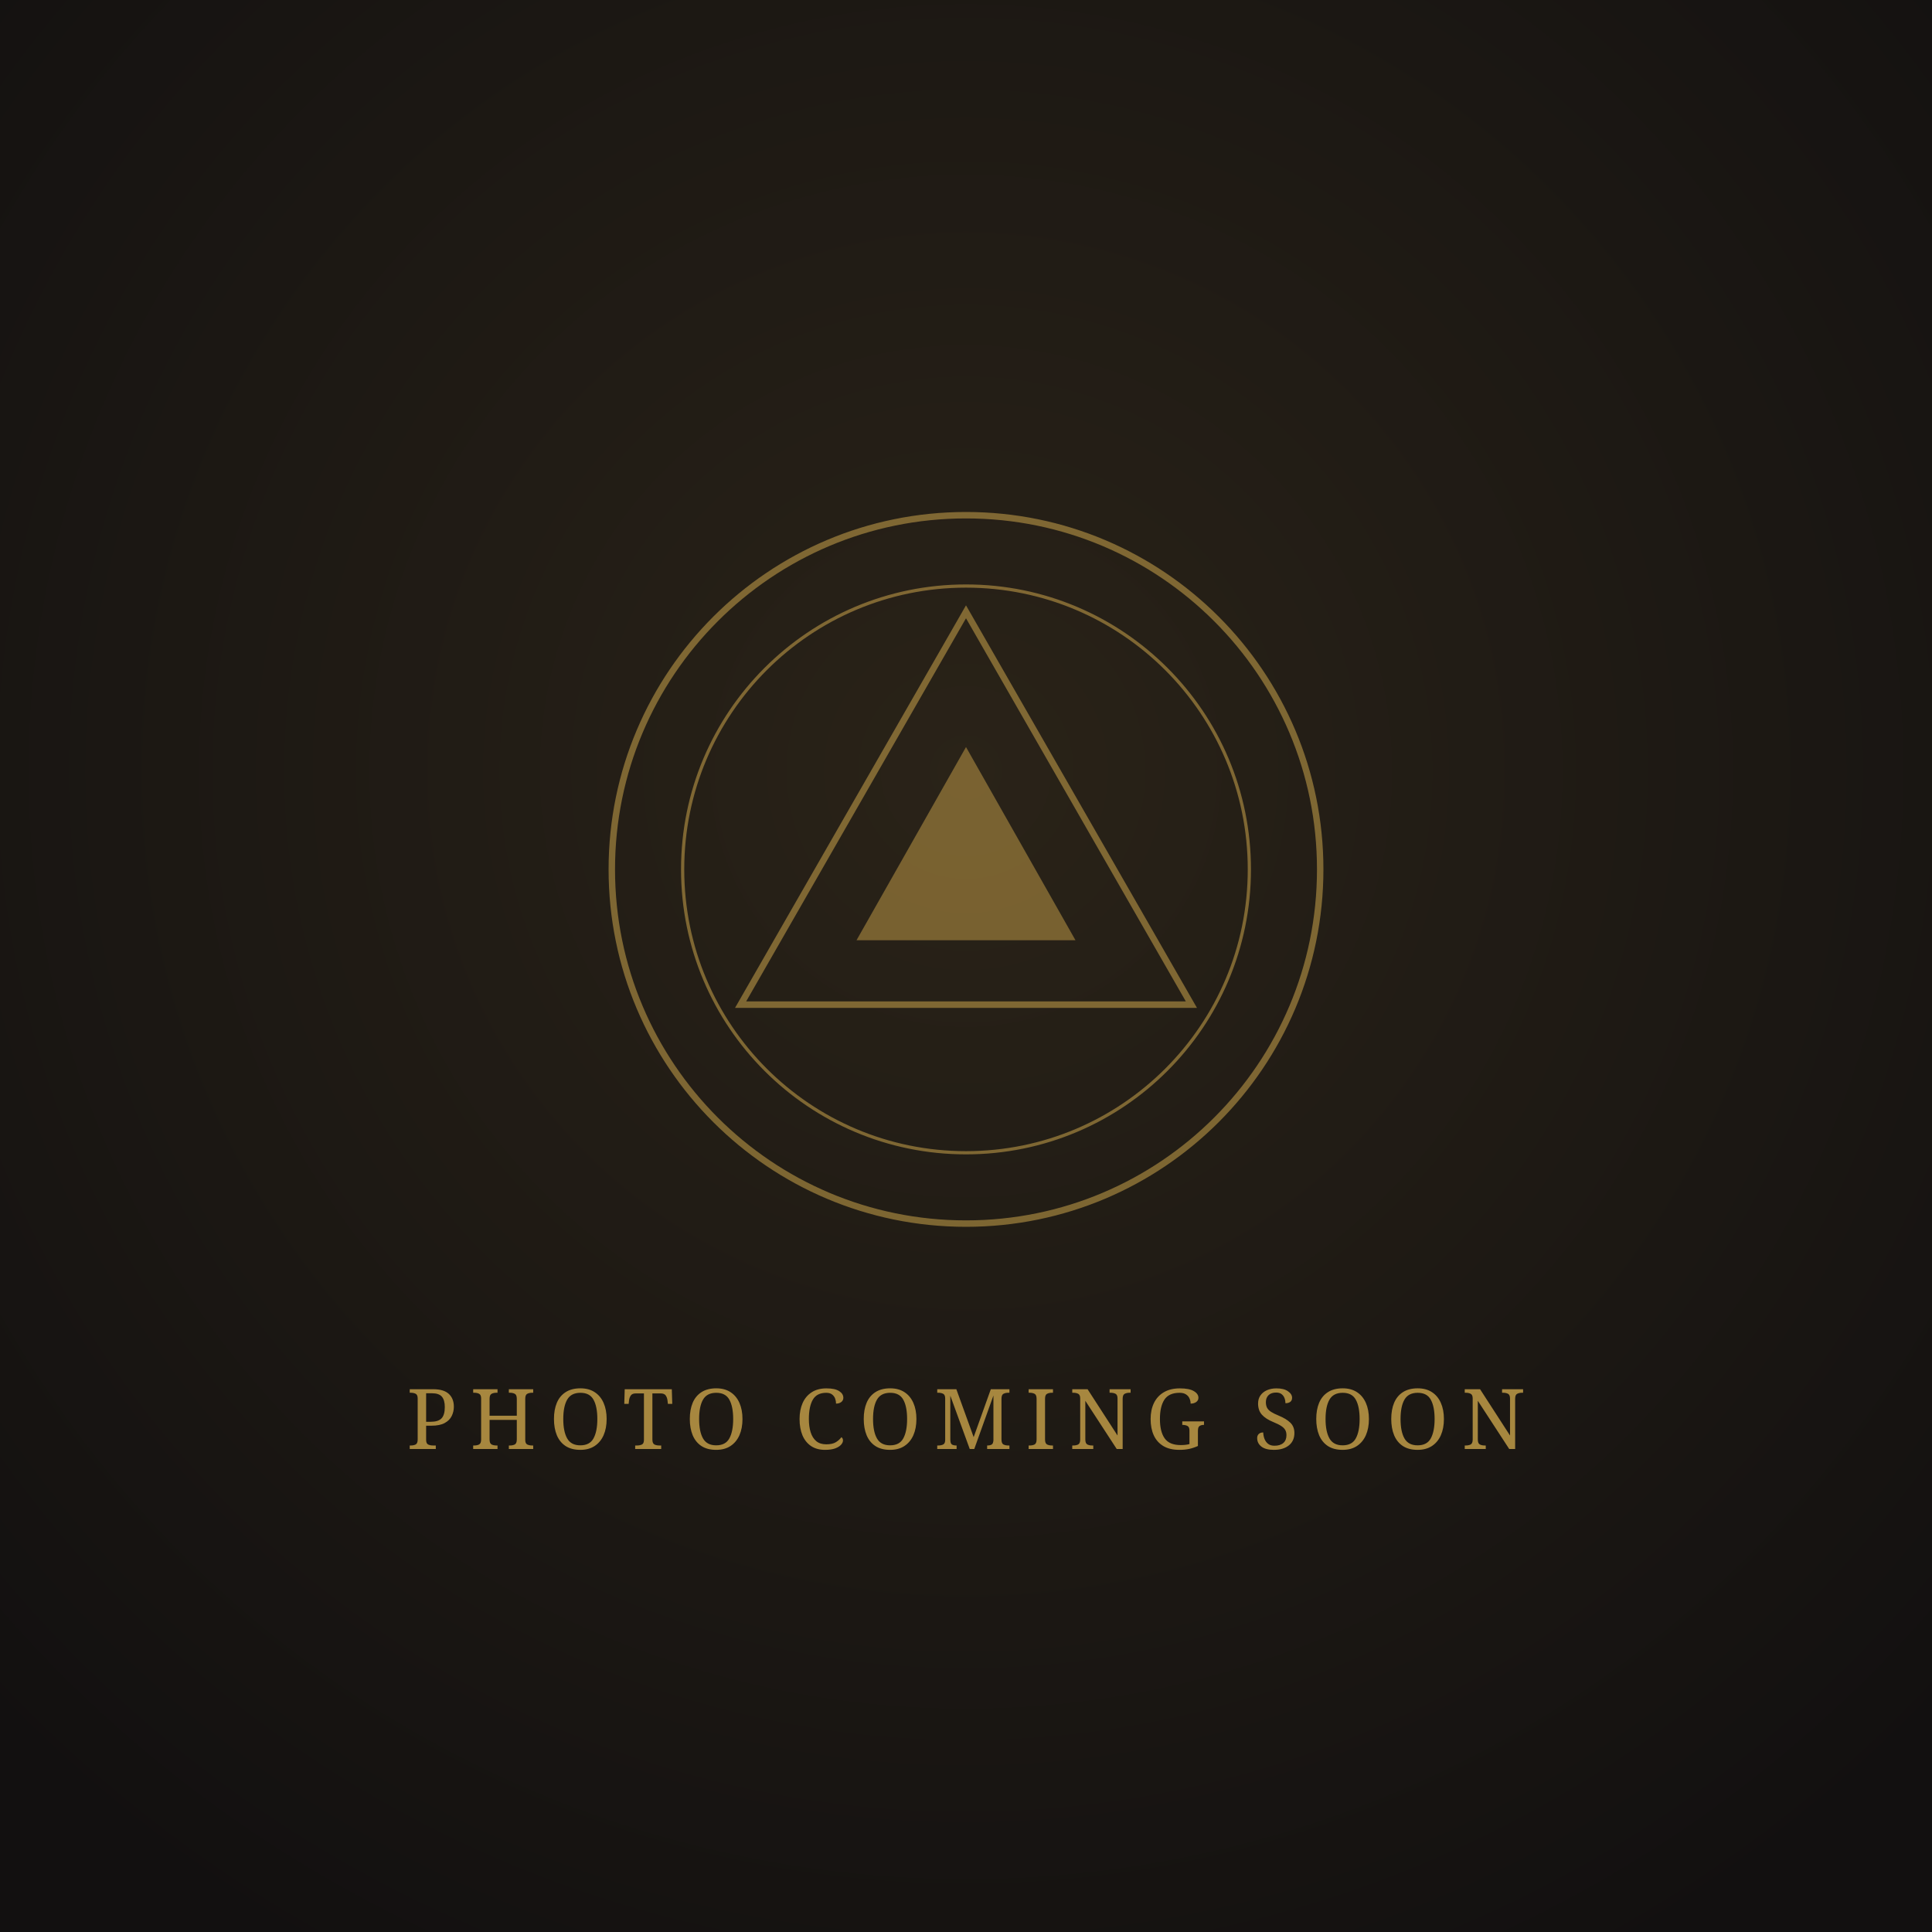
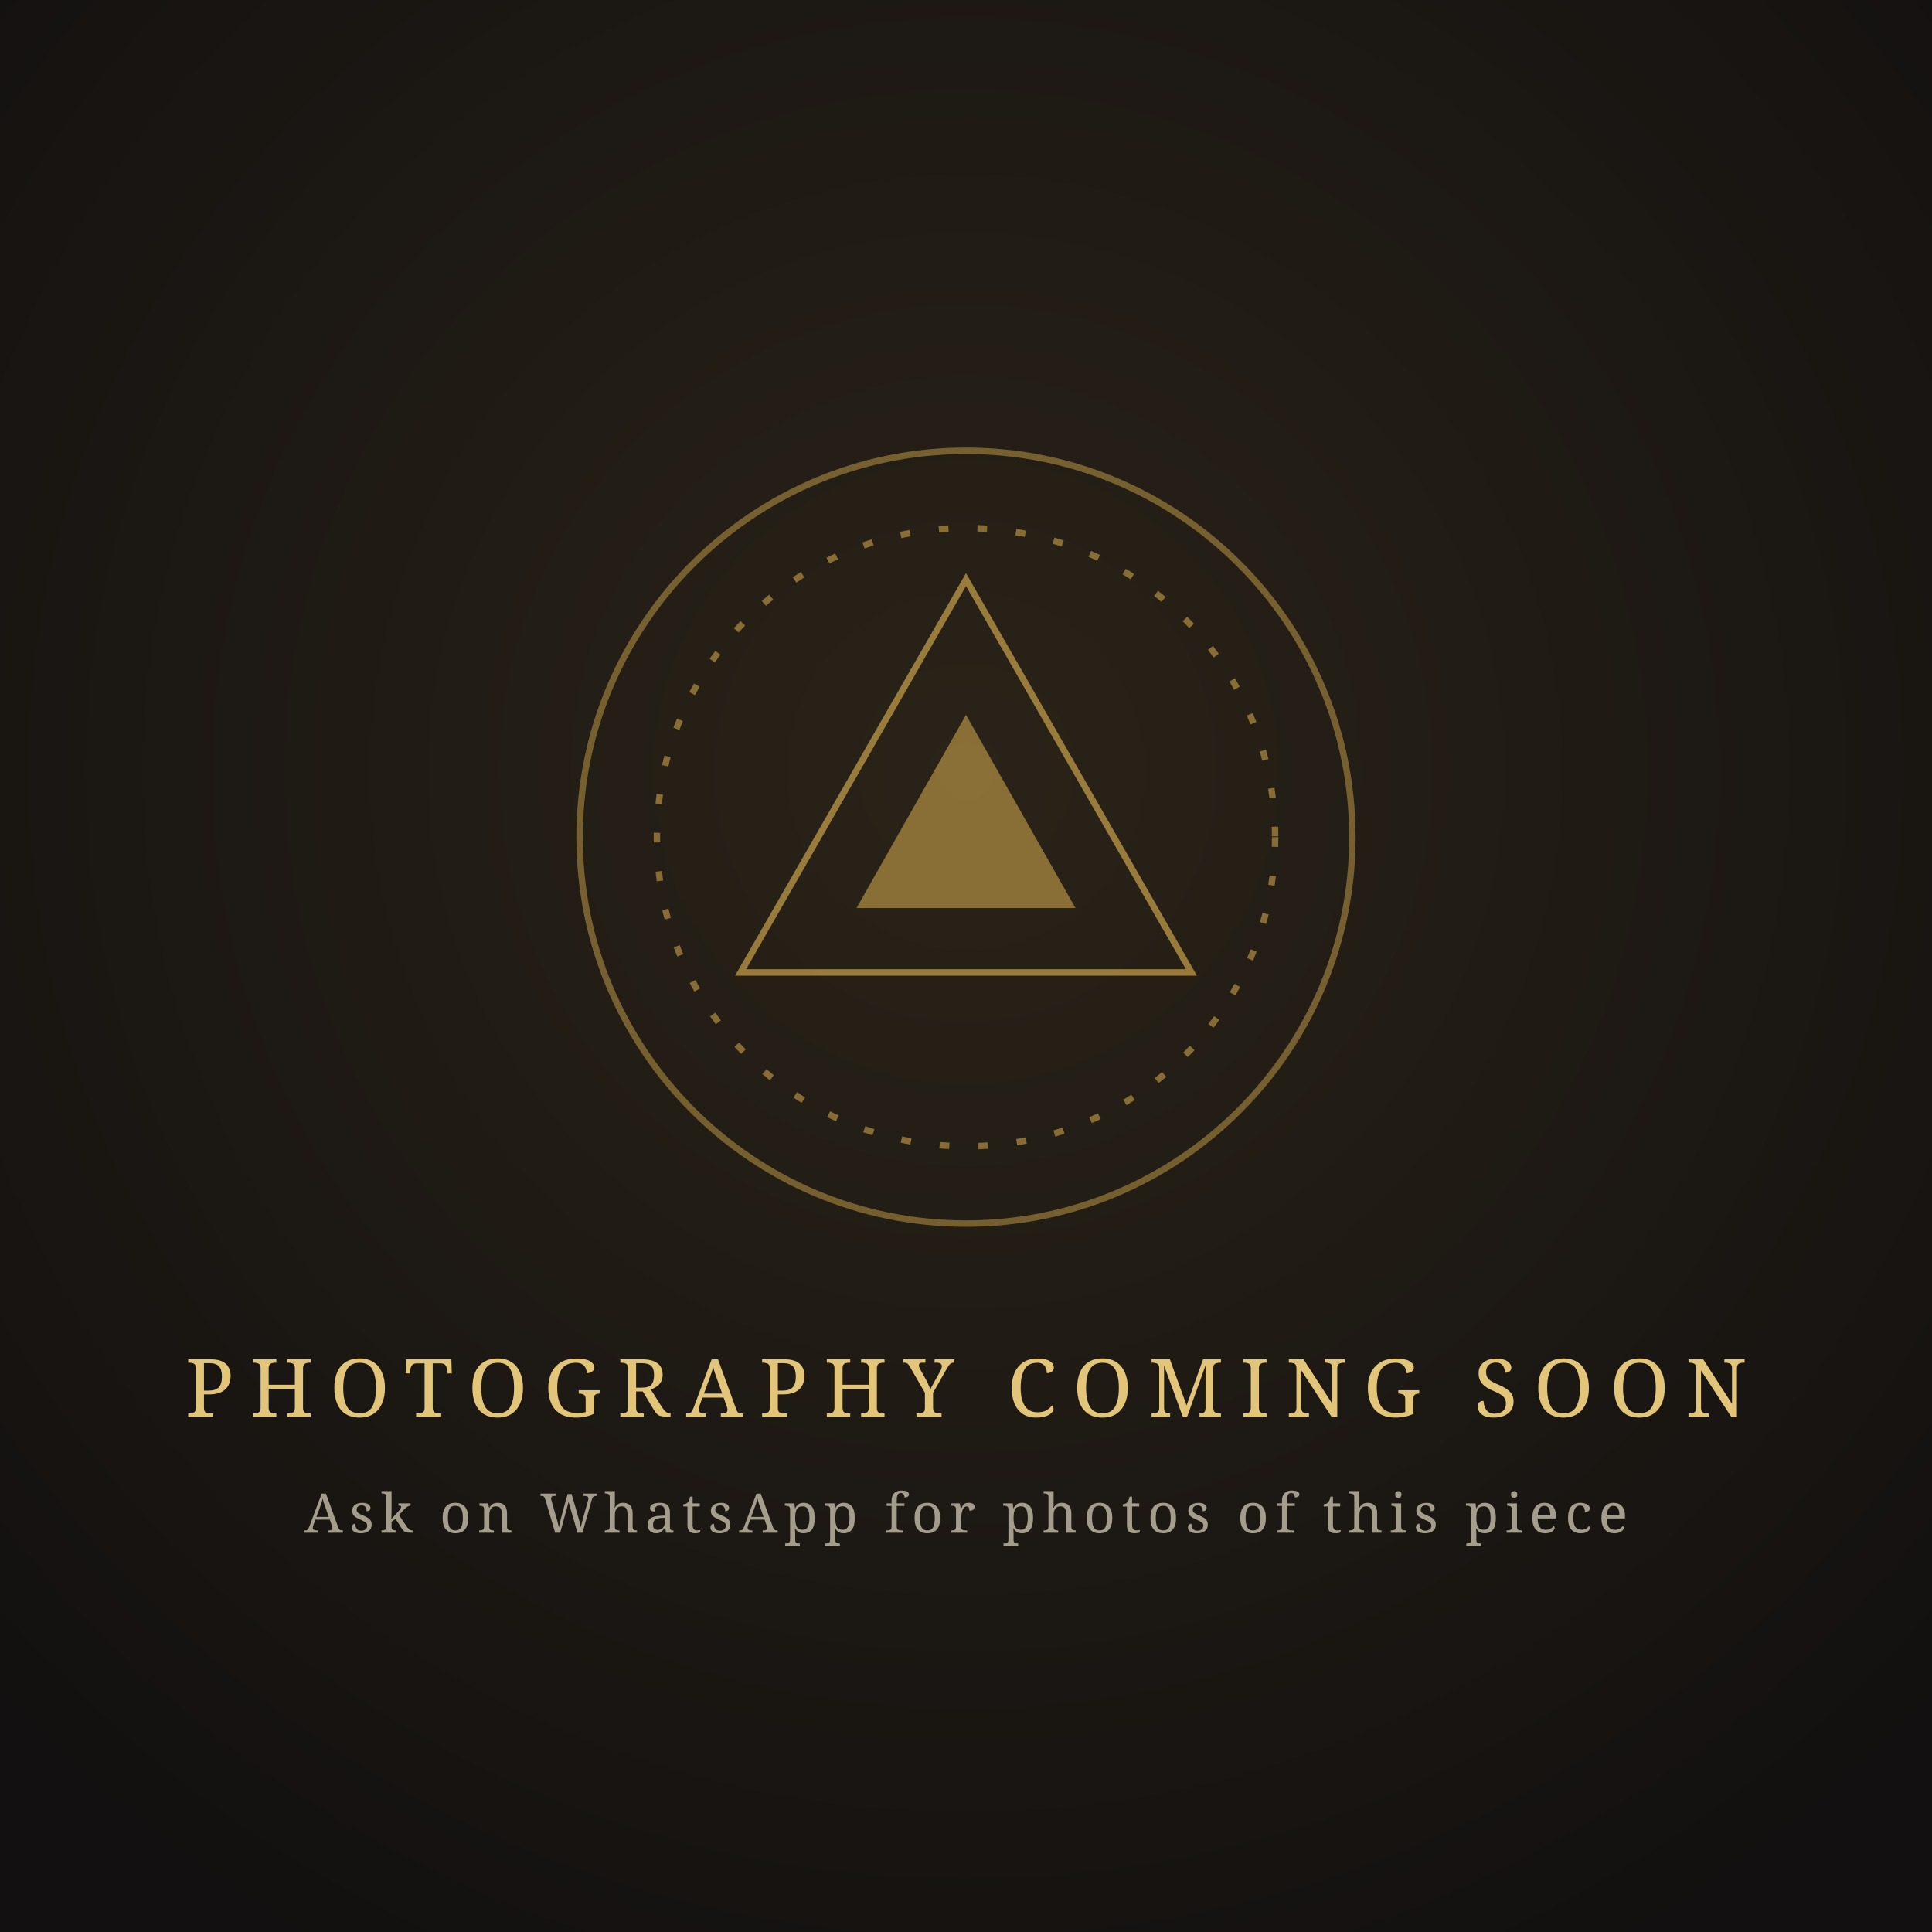
<svg xmlns="http://www.w3.org/2000/svg" viewBox="0 0 600 600">
  <defs>
    <radialGradient id="g" cx="50%" cy="40%" r="70%">
      <stop offset="0" stop-color="#2a2318" />
      <stop offset="1" stop-color="#121010" />
    </radialGradient>
+     <linearGradient id="sheen" x1="0" x2="1">
+       <stop offset="0" stop-color="#fff3c9" stop-opacity="0" />
+       <stop offset=".5" stop-color="#fff3c9" stop-opacity=".18" />
+       <stop offset="1" stop-color="#fff3c9" stop-opacity="0" />
+     </linearGradient>
  </defs>
  <rect width="600" height="600" fill="url(#g)" />
-   <g fill="none" stroke="#c9a24a" opacity=".55">
-     <circle cx="300" cy="270" r="110" stroke-width="2" />
-     <circle cx="300" cy="270" r="88" />
-     <path d="M300 190 L370 312 L230 312 Z" stroke-width="2" />
+   <g fill="none" stroke="#c9a24a">
+     <circle cx="300" cy="260" r="120" opacity=".5" stroke-width="2" />
+     <g opacity=".6">
+       <circle cx="300" cy="260" r="96" stroke-dasharray="3 9" stroke-width="2" />
+       <animateTransform attributeName="transform" type="rotate" from="0 300 260" to="360 300 260" dur="30s" repeatCount="indefinite" />
+     </g>
+     <path d="M300 180 L370 302 L230 302 Z" stroke-width="2" opacity=".7" />
  </g>
-   <path d="M300 232 L334 292 L266 292 Z" fill="#c9a24a" opacity=".5" />
-   <text x="300" y="450" text-anchor="middle" font-family="Georgia,serif" font-size="26" letter-spacing="4" fill="#c9a24a" opacity=".8">PHOTO COMING SOON</text>
+   <path d="M300 222 L334 282 L266 282 Z" fill="#c9a24a" opacity=".6">
+     <animate attributeName="opacity" values=".35;.85;.35" dur="4s" repeatCount="indefinite" />
+   </path>
+   <text x="300" y="440" text-anchor="middle" font-family="Georgia,serif" font-size="25" letter-spacing="5" fill="#e3c57a">PHOTOGRAPHY COMING SOON</text>
+   <text x="300" y="476" text-anchor="middle" font-family="Georgia,serif" font-size="17" letter-spacing="2" fill="#a59d8b">Ask on WhatsApp for photos of this piece</text>
+   <rect x="-600" y="0" width="600" height="600" fill="url(#sheen)">
+     <animate attributeName="x" values="-600;600" dur="4.5s" repeatCount="indefinite" />
+   </rect>
</svg>
